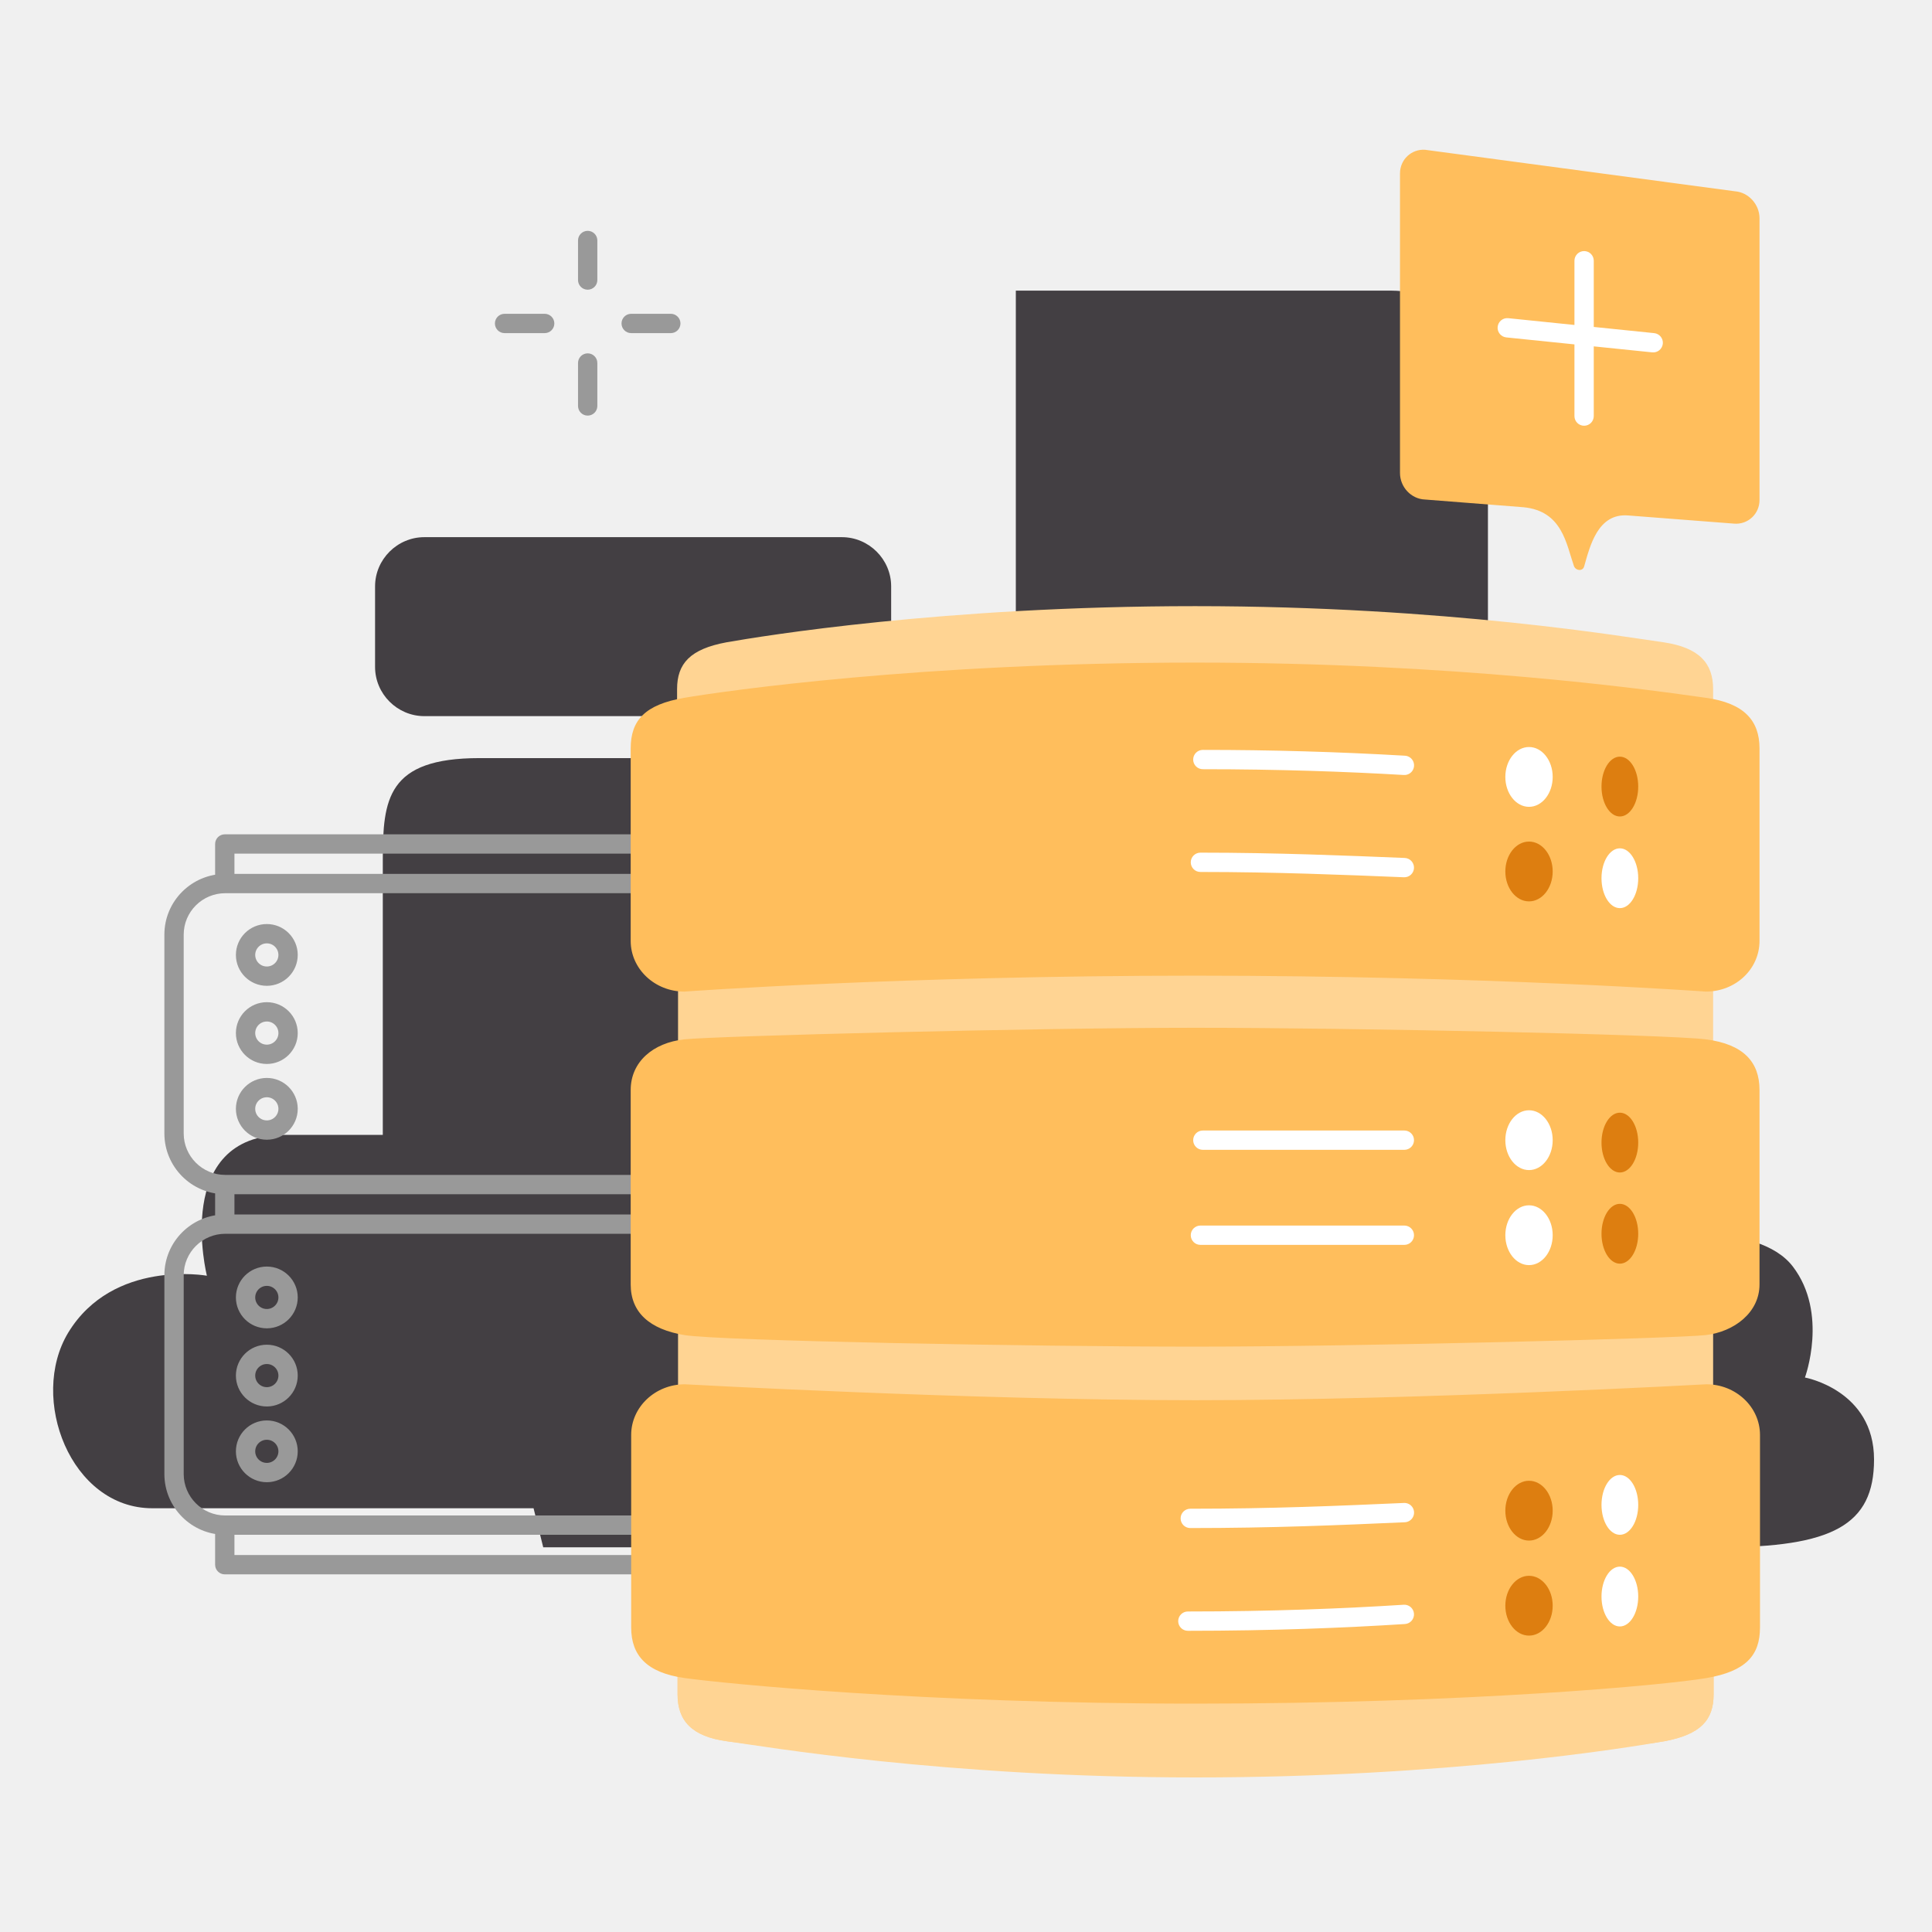
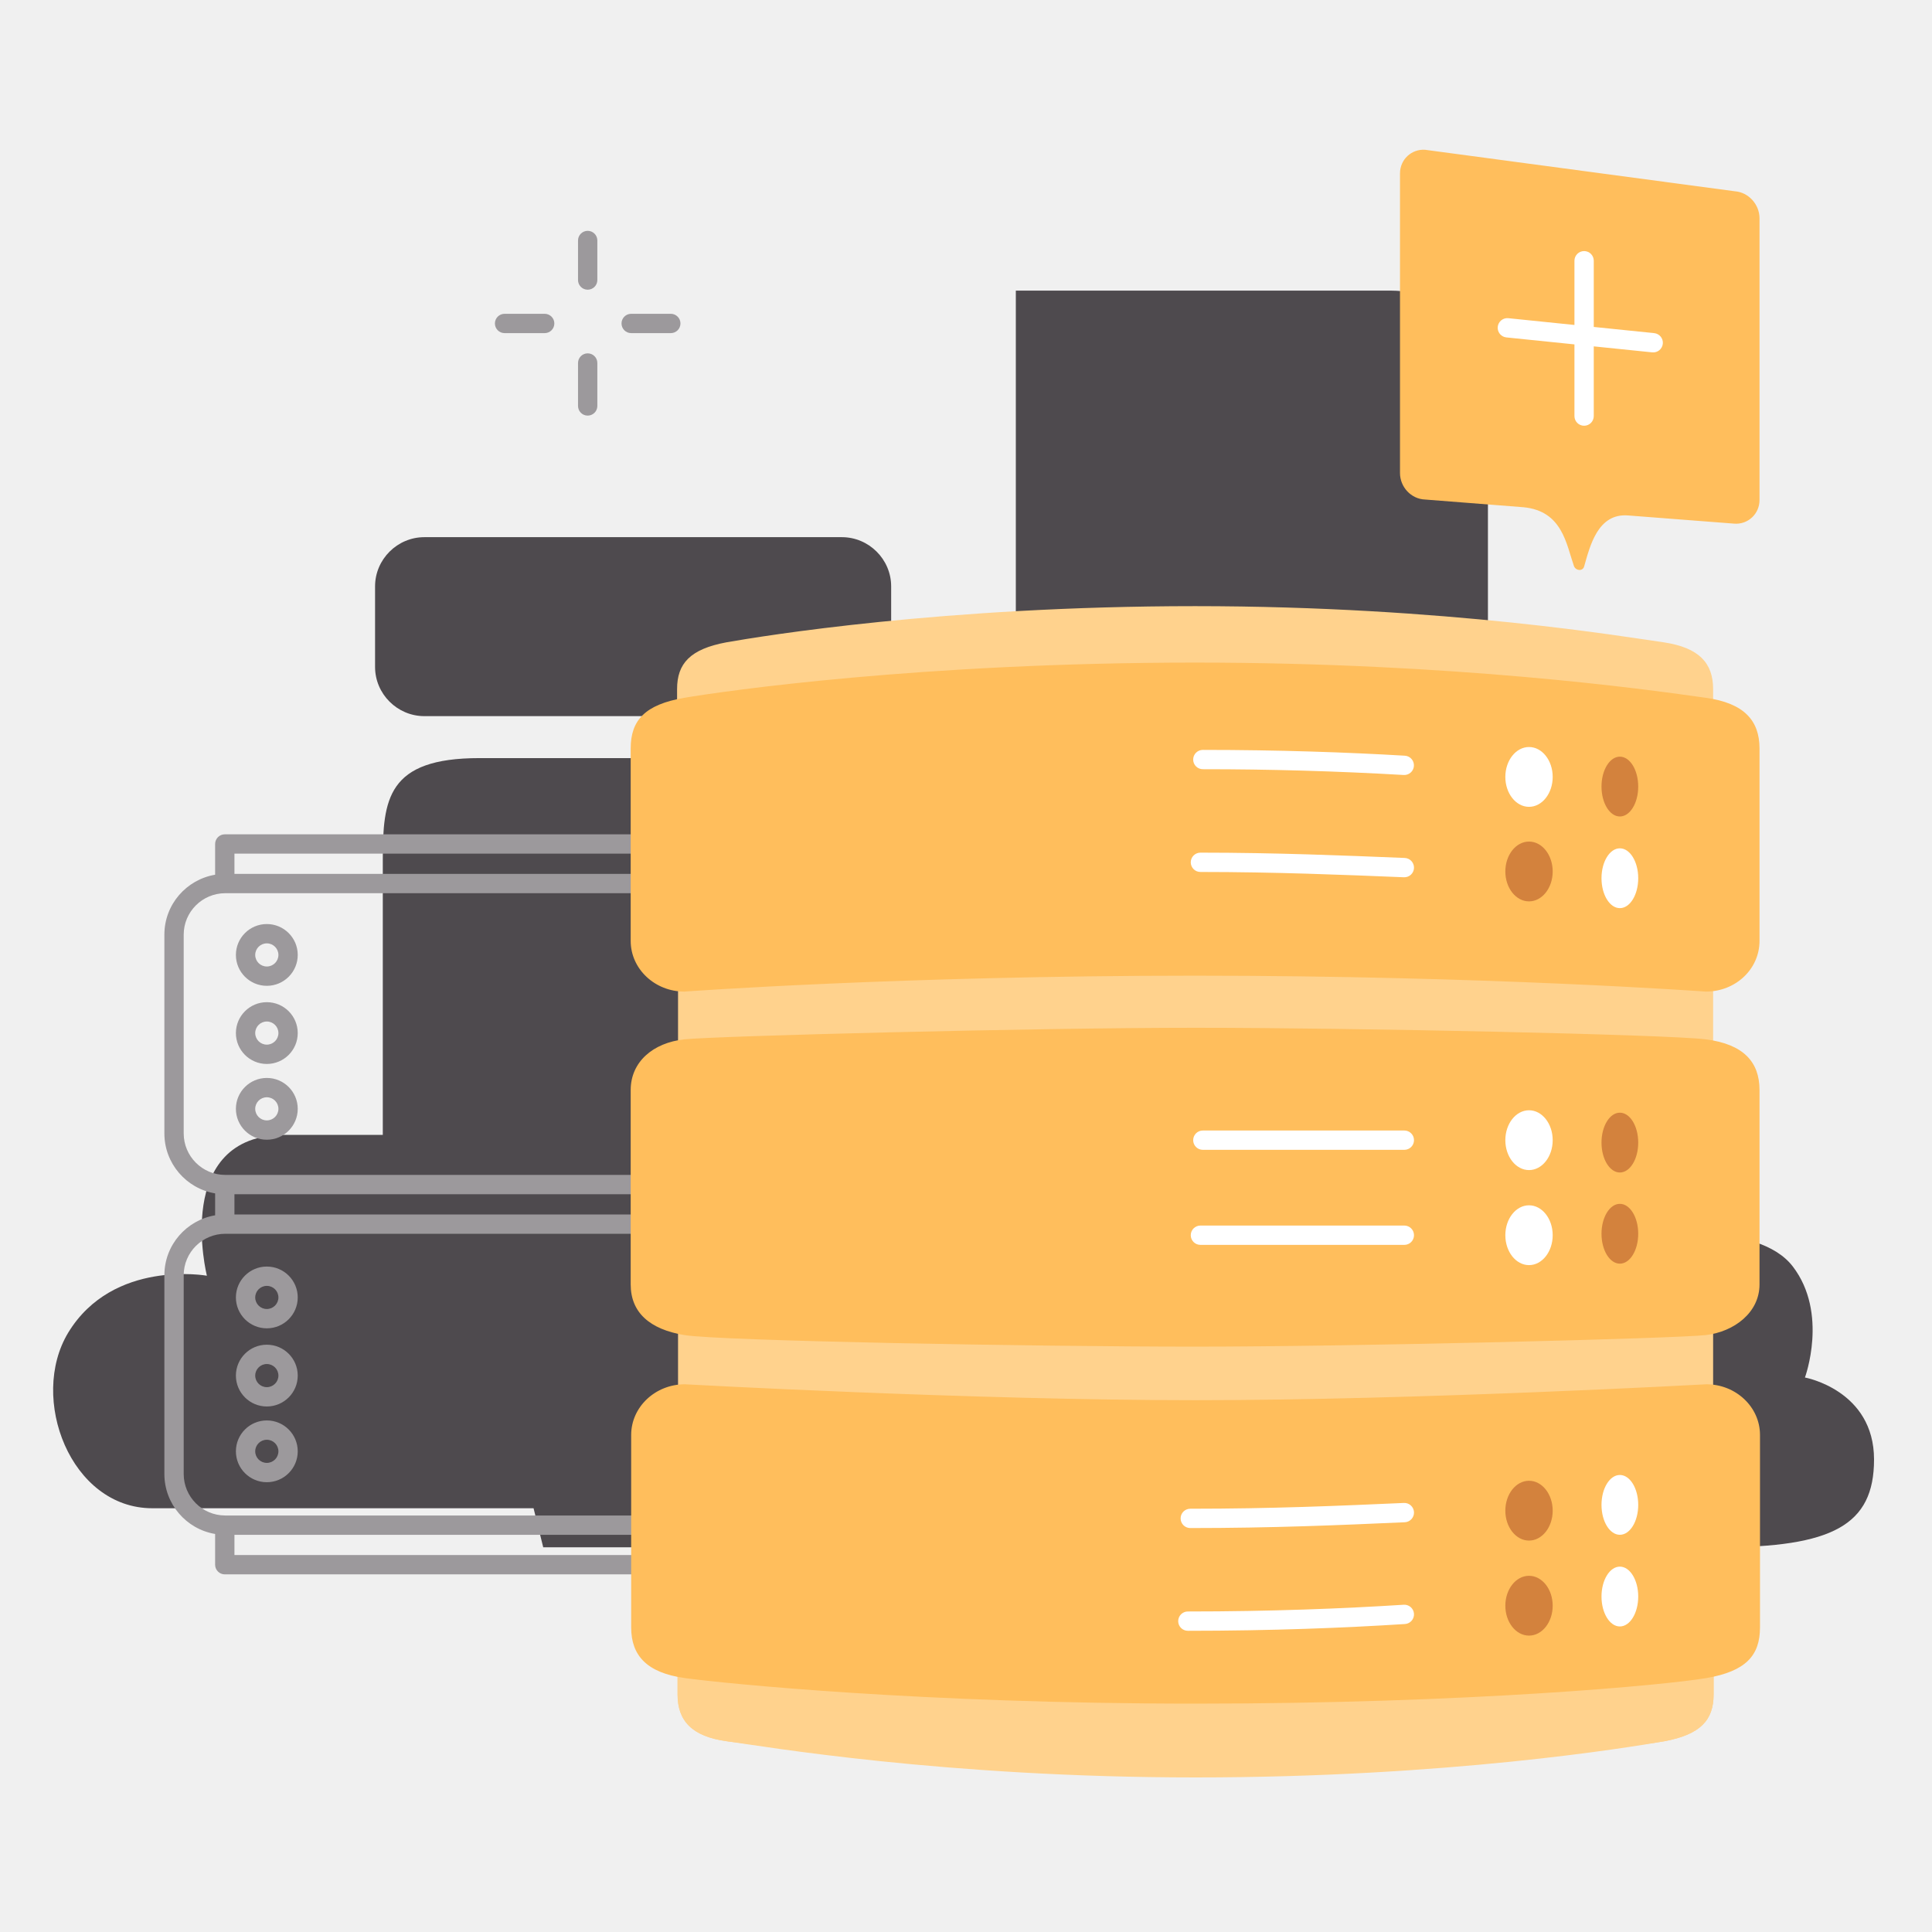
<svg xmlns="http://www.w3.org/2000/svg" width="400" height="400" fill="none" viewBox="0 0 400 400">
-   <path fill="#433F43" d="M174.299 148.269h-86.44c-5.603 0-10.205-4.594-10.205-10.188v-16.679c0-5.593 4.602-10.188 10.204-10.188H174.3c5.603 0 10.205 4.595 10.205 10.188v16.679c0 5.594-4.602 10.188-10.205 10.188" />
-   <path fill="#433F43" d="M110.469 312.267H31.531c-16.908 0-25.612-22.773-17.408-36.356 9.305-15.281 28.714-11.786 28.714-11.786s-7.304-29.164 16.107-29.164h20.31v-56.93c0-12.585.9-21.074 20.01-21.074h111.052V60.175h77.837c11.005 0 19.909 9.688 19.909 21.574v67.417h19.109a13.65 13.65 0 0 1 13.707 13.683v93.086s22.911-3.395 30.314 6.293c7.404 9.688 2.501 22.972 2.501 22.972S388 287.796 388 302.179c0 13.583-8.604 18.178-32.115 18.178H112.47z" />
-   <path fill="#999" d="M189.206 243.252a2 2 0 1 0 0 4zM44.538 253.343a2 2 0 1 0 4 0zm4-8.09a2 2 0 0 0-4 0zm138.667 8.09a2 2 0 0 0 4 0zm4-8.09a2 2 0 0 0-4 0zM46.538 174.738v-2a2 2 0 0 0-2 2zm142.668 0h2a2 2 0 0 0-2-2zm0 8.19v2a2 2 0 0 0 2-2zm-142.668 0h-2a2 2 0 0 0 2 2zm0 132.837v-2a2 2 0 0 0-2 2zm142.668 0h2a2 2 0 0 0-2-2zm0 8.19v2a2 2 0 0 0 2-2zm-142.668 0h-2a2 2 0 0 0 2 2zm142.668-10.19H46.639v4h142.567zm-142.567 0c-4.79 0-8.606-3.889-8.606-8.587h-4c0 6.889 5.589 12.587 12.606 12.587zm-8.606-8.587v-41.149h-4v41.149zm0-41.149c0-4.773 3.892-8.587 8.606-8.587v-4c-6.892 0-12.606 5.574-12.606 12.587zm8.606-8.587h142.567v-4H46.639zm142.567 0c4.789 0 8.605 3.889 8.605 8.587h4c0-6.889-5.589-12.587-12.605-12.587zm8.605 8.587v41.149h4v-41.149zm0 41.149c0 4.698-3.816 8.587-8.605 8.587v4c7.016 0 12.605-5.698 12.605-12.587zm-8.605-61.926H46.639v4h142.567zm-142.567 0c-4.79 0-8.606-3.89-8.606-8.587h-4c0 6.888 5.589 12.587 12.606 12.587zm-8.606-8.587v-41.15h-4v41.15zm0-41.15c0-4.773 3.892-8.587 8.606-8.587v-4c-6.892 0-12.606 5.574-12.606 12.587zm8.606-8.587h142.567v-4H46.639zm142.567 0c4.789 0 8.605 3.89 8.605 8.587h4c0-6.888-5.589-12.587-12.605-12.587zm8.605 8.587v41.15h4v-41.15zm0 41.15c0 4.697-3.816 8.587-8.605 8.587v4c7.016 0 12.605-5.699 12.605-12.587zM48.538 253.343v-8.09h-4v8.09zm-4-8.09v8.09h4v-8.09zm146.667 8.09v-8.09h-4v8.09zm-4-8.09v8.09h4v-8.09zM46.538 176.738h142.668v-4H46.538zm140.668-2v8.19h4v-8.19zm2 6.19H46.538v4h142.668zm-140.668 2v-8.19h-4v8.19zm-2 134.837h142.668v-4H46.538zm140.668-2v8.19h4v-8.19zm2 6.19H46.538v4h142.668zm-140.668 2v-8.19h-4v8.19z" />
-   <path stroke="#999" stroke-linecap="round" stroke-linejoin="round" stroke-width="4" d="M55.242 202.103a4.4 4.4 0 0 0 4.402-4.394 4.4 4.4 0 0 0-4.402-4.395 4.4 4.4 0 0 0-4.402 4.395 4.4 4.4 0 0 0 4.402 4.394m0 16.179a4.4 4.4 0 0 0 4.402-4.395 4.4 4.4 0 0 0-4.402-4.395 4.4 4.4 0 0 0-4.402 4.395 4.4 4.4 0 0 0 4.402 4.395m0 15.684a4.4 4.4 0 0 0 4.402-4.395 4.4 4.4 0 0 0-4.402-4.395 4.4 4.4 0 0 0-4.402 4.395 4.4 4.4 0 0 0 4.402 4.395m0 39.05a4.4 4.4 0 0 0 4.402-4.394 4.4 4.4 0 0 0-4.402-4.395 4.4 4.4 0 0 0-4.402 4.395 4.4 4.4 0 0 0 4.402 4.394m0 16.18a4.4 4.4 0 0 0 4.402-4.394 4.4 4.4 0 0 0-4.402-4.395 4.4 4.4 0 0 0-4.402 4.395 4.4 4.4 0 0 0 4.402 4.394m0 15.68a4.4 4.4 0 0 0 4.402-4.395 4.4 4.4 0 0 0-4.402-4.394 4.4 4.4 0 0 0-4.402 4.394 4.4 4.4 0 0 0 4.402 4.395" clip-rule="evenodd" />
-   <path fill="#FFD493" d="M344.479 188.919s-41.82-2.996-97.046-2.996c-55.826 0-97.046 2.996-97.046 2.996-5.603 0-10.205-4.294-10.205-9.688v-36.555c0-5.294 2.702-8.29 10.205-9.688 7.404-1.299 45.021-7.491 97.046-7.491s89.742 6.492 97.046 7.491c7.303 1.098 10.205 4.295 10.205 9.688v36.555c0 5.394-4.502 9.688-10.205 9.688M150.488 304.578s41.819 2.996 97.045 2.996c55.827 0 97.046-2.996 97.046-2.996 5.603 0 10.205 4.294 10.205 9.688v36.555c0 5.294-2.701 8.29-10.205 9.688-7.403 1.299-45.021 7.491-97.046 7.491-52.024 0-89.742-6.492-97.045-7.491-7.304-.999-10.205-4.294-10.205-9.688v-36.555c.1-5.394 4.602-9.688 10.205-9.688" />
-   <path fill="#FFD493" d="M150.488 304.578s41.819 2.996 97.045 2.996c55.827 0 97.046-2.996 97.046-2.996 5.603 0 10.205 4.294 10.205 9.688v36.555c0 5.294-2.701 8.29-10.205 9.688-7.403 1.299-45.021 5.494-97.046 5.494-52.024 0-89.742-4.495-97.045-5.494-7.304-.999-10.205-4.294-10.205-9.688v-36.555c.1-5.394 4.602-9.688 10.205-9.688" />
-   <path fill="#FFD493" d="M140.383 179.231h214.301v140.628H140.383z" />
+   <path fill="#4E4A4E" d="M174.299 148.269h-86.44c-5.603 0-10.206-4.594-10.206-10.187v-16.68c0-5.593 4.602-10.187 10.205-10.187H174.3c5.603 0 10.205 4.594 10.205 10.187v16.68c0 5.593-4.602 10.187-10.205 10.187" />
+   <path fill="#4E4A4E" d="M110.469 312.266H31.531c-16.908 0-25.612-22.772-17.408-36.355 9.305-15.282 28.714-11.786 28.714-11.786s-7.304-29.164 16.107-29.164h20.31v-56.93c0-12.585.9-21.075 20.01-21.075h111.052V60.175h77.837c11.005 0 19.909 9.688 19.909 21.573v67.418h19.109a13.65 13.65 0 0 1 13.707 13.683v93.086s22.911-3.396 30.314 6.292c7.404 9.689 2.501 22.972 2.501 22.972S388 287.796 388 302.178c0 13.584-8.604 18.178-32.115 18.178H112.47z" />
+   <path fill="#9C999C" fill-rule="evenodd" d="M44.538 174.738a2 2 0 0 1 2-2h142.668a2 2 0 0 1 2 2v6.347c6.049.961 10.605 6.211 10.605 12.43v41.15c0 6.22-4.557 11.469-10.606 12.43v4.504c6.049.961 10.606 6.21 10.606 12.43v41.15c0 6.219-4.556 11.469-10.605 12.43v6.347a2 2 0 0 1-2 2H46.538a2 2 0 0 1-2-2v-6.364c-6-1.002-10.505-6.228-10.505-12.413v-41.15c0-6.286 4.59-11.416 10.505-12.412v-4.539c-6-1.002-10.505-6.228-10.505-12.413v-41.15c0-6.286 4.59-11.416 10.505-12.412zm4 6.19h138.668v-4.19H48.538m-1.918 8.19c-4.705.01-8.587 3.821-8.587 8.587v41.15c0 4.697 3.816 8.587 8.605 8.587h142.568c4.789 0 8.605-3.89 8.605-8.587v-41.15c0-4.697-3.816-8.587-8.605-8.587zm1.918 62.324v4.19h138.667v-4.19zm-1.943 66.514h142.611c4.789 0 8.605-3.89 8.605-8.587v-41.15c0-4.697-3.816-8.587-8.605-8.587H46.638c-4.713 0-8.605 3.814-8.605 8.587v41.15c0 4.683 3.793 8.563 8.562 8.587m140.611 4H48.538v4.19h138.668z" clip-rule="evenodd" />
+   <path fill="#9C999C" fill-rule="evenodd" d="M48.84 197.708a6.4 6.4 0 0 1 6.402-6.395 6.4 6.4 0 0 1 6.402 6.395 6.4 6.4 0 0 1-6.402 6.395 6.4 6.4 0 0 1-6.402-6.395m6.402-2.395a2.4 2.4 0 0 0-2.402 2.395 2.4 2.4 0 0 0 2.402 2.395 2.4 2.4 0 0 0 2.402-2.395 2.4 2.4 0 0 0-2.402-2.395m-6.402 18.574a6.4 6.4 0 0 1 6.402-6.395 6.4 6.4 0 0 1 6.402 6.395 6.4 6.4 0 0 1-6.402 6.394 6.4 6.4 0 0 1-6.402-6.394m6.402-2.395a2.4 2.4 0 0 0-2.402 2.395 2.4 2.4 0 0 0 2.402 2.394 2.4 2.4 0 0 0 2.402-2.394 2.4 2.4 0 0 0-2.402-2.395m-6.402 18.079a6.4 6.4 0 0 1 6.402-6.394 6.4 6.4 0 0 1 6.402 6.394 6.4 6.4 0 0 1-6.402 6.395 6.4 6.4 0 0 1-6.402-6.395m6.402-2.394a2.4 2.4 0 0 0-2.402 2.394 2.4 2.4 0 0 0 2.402 2.395 2.4 2.4 0 0 0 2.402-2.395 2.4 2.4 0 0 0-2.402-2.394m-6.402 41.445a6.4 6.4 0 0 1 6.402-6.395 6.4 6.4 0 0 1 6.402 6.395 6.4 6.4 0 0 1-6.402 6.394 6.4 6.4 0 0 1-6.402-6.394m6.402-2.395a2.4 2.4 0 0 0-2.402 2.395 2.4 2.4 0 0 0 2.402 2.394 2.4 2.4 0 0 0 2.402-2.394 2.4 2.4 0 0 0-2.402-2.395m-6.402 18.575a6.4 6.4 0 0 1 6.402-6.395 6.4 6.4 0 0 1 6.402 6.395 6.4 6.4 0 0 1-6.402 6.394 6.4 6.4 0 0 1-6.402-6.394m6.402-2.395a2.4 2.4 0 0 0-2.402 2.395 2.4 2.4 0 0 0 2.402 2.394 2.4 2.4 0 0 0 2.402-2.394 2.4 2.4 0 0 0-2.402-2.395m-6.402 18.074a6.4 6.4 0 0 1 6.402-6.395 6.4 6.4 0 0 1 6.402 6.395 6.4 6.4 0 0 1-6.402 6.395 6.4 6.4 0 0 1-6.402-6.395m6.402-2.395a2.4 2.4 0 0 0-2.402 2.395 2.4 2.4 0 0 0 2.402 2.395 2.4 2.4 0 0 0 2.402-2.395 2.4 2.4 0 0 0-2.402-2.395" clip-rule="evenodd" />
+   <path fill="#FFD28D" d="M344.479 188.919s-41.82-2.996-97.046-2.996c-55.827 0-97.046 2.996-97.046 2.996-5.603 0-10.205-4.294-10.205-9.688v-36.555c0-5.293 2.701-8.29 10.205-9.688 7.403-1.299 45.021-7.491 97.046-7.491 52.024 0 89.742 6.492 97.046 7.491 7.303 1.099 10.205 4.295 10.205 9.688v36.555c0 5.394-4.503 9.688-10.205 9.688M150.488 304.578s41.819 2.996 97.045 2.996c55.827 0 97.046-2.996 97.046-2.996 5.603 0 10.205 4.294 10.205 9.688v36.555c0 5.294-2.701 8.29-10.205 9.688-7.403 1.299-45.021 7.491-97.046 7.491-52.024 0-89.742-6.492-97.045-7.491-7.304-.999-10.205-4.295-10.205-9.688v-36.555c.1-5.394 4.602-9.688 10.205-9.688" />
+   <path fill="#FFD28D" d="M150.488 304.578s41.819 2.996 97.045 2.996c55.827 0 97.046-2.996 97.046-2.996 5.603 0 10.205 4.294 10.205 9.688v36.555c0 5.294-2.701 8.29-10.205 9.688-7.403 1.299-45.021 5.493-97.046 5.493-52.024 0-89.742-4.494-97.045-5.493-7.304-.999-10.205-4.295-10.205-9.688v-36.555c.1-5.394 4.602-9.688 10.205-9.688" />
+   <path fill="#FFD28D" d="M140.383 179.231h214.301v140.628H140.383z" />
  <path fill="#FFBE5C" fill-rule="evenodd" d="M353.183 205.299s-45.521-3.296-105.75-3.296c-60.828 0-105.75 3.296-105.75 3.296-6.103 0-11.105-4.694-11.105-10.487v-39.851c0-5.793 2.901-9.089 11.105-10.487 8.204-1.399 49.024-7.291 105.75-7.291 53.767 0 93.422 5.563 104.23 7.079l1.52.212c7.904 1.098 11.106 4.694 11.106 10.487v39.851c0 5.793-4.903 10.487-11.106 10.487m-211.4 81.302s59.728 3.296 105.75 3.296 105.75-3.296 105.75-3.296c6.103 0 11.105 4.694 11.105 10.487v39.852c0 5.792-2.901 9.088-11.105 10.487-8.104 1.398-49.023 5.293-105.75 5.293s-97.746-4.195-105.75-5.293c-7.904-1.099-11.105-4.695-11.105-10.487v-39.852c0-5.793 5.002-10.487 11.105-10.487m105.65-73.811c33.416 0 97.947 1.398 105.75 2.397 7.804.999 11.106 4.694 11.106 10.487v40.251c0 5.793-5.203 9.788-11.106 10.487-6.002.699-72.334 2.397-105.75 2.397s-98.546-1.198-105.75-2.397-11.105-4.694-11.105-10.487v-40.251c0-5.793 4.602-9.788 11.105-10.487s72.335-2.397 105.75-2.397" clip-rule="evenodd" />
-   <path fill="#fff" d="M316.566 261.93c2.708 0 4.902-2.773 4.902-6.193s-2.194-6.192-4.902-6.192c-2.707 0-4.902 2.772-4.902 6.192s2.195 6.193 4.902 6.193" />
-   <path fill="#DD7E10" d="M335.375 261.629c2.1 0 3.802-2.773 3.802-6.193s-1.702-6.192-3.802-6.192-3.801 2.772-3.801 6.192 1.702 6.193 3.801 6.193" />
-   <path fill="#fff" d="M316.566 242.254c2.708 0 4.902-2.772 4.902-6.192s-2.194-6.193-4.902-6.193c-2.707 0-4.902 2.773-4.902 6.193s2.195 6.192 4.902 6.192" />
-   <path fill="#DD7E10" d="M335.375 242.753c2.1 0 3.802-2.772 3.802-6.192s-1.702-6.192-3.802-6.192-3.801 2.772-3.801 6.192 1.702 6.192 3.801 6.192m-18.809 95.883c2.708 0 4.902-2.772 4.902-6.192s-2.194-6.193-4.902-6.193c-2.707 0-4.902 2.773-4.902 6.193s2.195 6.192 4.902 6.192" />
-   <path fill="#fff" d="M335.375 336.74c2.1 0 3.802-2.773 3.802-6.193s-1.702-6.192-3.802-6.192-3.801 2.772-3.801 6.192 1.702 6.193 3.801 6.193" />
-   <path fill="#DD7E10" d="M316.566 318.96c2.708 0 4.902-2.772 4.902-6.192s-2.194-6.193-4.902-6.193c-2.707 0-4.902 2.773-4.902 6.193s2.195 6.192 4.902 6.192" />
-   <path fill="#fff" d="M335.375 317.763c2.1 0 3.802-2.772 3.802-6.192s-1.702-6.193-3.802-6.193-3.801 2.773-3.801 6.193 1.702 6.192 3.801 6.192" />
-   <path fill="#DD7E10" d="M316.566 186.622c2.708 0 4.902-2.772 4.902-6.192s-2.194-6.193-4.902-6.193c-2.707 0-4.902 2.773-4.902 6.193s2.195 6.192 4.902 6.192" />
-   <path fill="#fff" d="M335.375 188.02c2.1 0 3.802-2.772 3.802-6.192s-1.702-6.192-3.802-6.192-3.801 2.772-3.801 6.192 1.702 6.192 3.801 6.192m-18.809-20.974c2.708 0 4.902-2.772 4.902-6.192s-2.194-6.193-4.902-6.193c-2.707 0-4.902 2.773-4.902 6.193s2.195 6.192 4.902 6.192" />
-   <path fill="#DD7E10" d="M335.375 169.044c2.1 0 3.802-2.773 3.802-6.193s-1.702-6.192-3.802-6.192-3.801 2.772-3.801 6.192 1.702 6.193 3.801 6.193" />
-   <path fill="#fff" d="M290.672 181.629a2 2 0 0 0 .163-3.997zm-42.138-5.097a2 2 0 1 0 0 4zm.5-21.274a2 2 0 0 0 0 4zm41.602 5.195a2 2 0 1 0 .235-3.993zm.119 77.607a2 2 0 0 0 0-4zm-41.72-4a2 2 0 0 0 0 4zm41.72 23.679a2 2 0 0 0 0-4zm-42.22-4a2 2 0 0 0 0 4zm-2.102 58.628a2 2 0 0 0 0 4zm44.409 2.8a2 2 0 1 0-.177-3.996zm.039 21.07a2 2 0 1 0-.255-3.992zm-44.948-2.597a2 2 0 1 0 0 4zm44.902-156.008c-12.202-.499-26.747-1.1-42.301-1.1v4c15.46 0 29.928.597 42.138 1.097zm-41.801-18.374c15.665 0 29.733.498 41.602 1.195l.235-3.993a718 718 0 0 0-41.837-1.202zm41.721 74.802h-41.72v4h41.72zm0 19.679h-42.22v4h42.22zm-44.322 62.628c16.956 0 30.901-.601 44.409-1.2l-.177-3.996c-13.505.599-27.372 1.196-44.232 1.196zm44.193 15.878c-12.467.797-27.631 1.395-44.693 1.395v4c17.154 0 32.404-.601 44.948-1.403z" />
-   <path fill="#999" d="M123.674 49.79a2 2 0 1 0-4 0zm-4 8.19a2 2 0 1 0 4 0zm4 17.177a2 2 0 1 0-4 0zm-4 8.89a2 2 0 0 0 4 0zm19.208-15.078a2 2 0 1 0 0-4zm-8.204-4a2 2 0 0 0 0 4zm-17.908 4a2 2 0 1 0 0-4zm-8.304-4a2 2 0 1 0 0 4zm15.208-15.18v8.19h4v-8.19zm0 25.368v8.89h4v-8.89zm19.208-10.188h-8.204v4h8.204zm-26.112 0h-8.304v4h8.304z" />
-   <path fill="#FFBE5C" d="m359.186 39.602-64.13-8.59c-2.801-.2-5.202 1.998-5.202 4.895V97.93c0 2.896 2.301 5.393 5.202 5.493l20.41 1.598c8.004.799 8.804 7.591 10.405 12.185.4.999 1.801 1.099 2.101.1 1.2-4.195 2.801-11.086 9.104-10.587l22.01 1.698c2.802.2 5.203-1.998 5.203-4.894V45.195c0-2.896-2.301-5.393-5.103-5.593" />
-   <path fill="#fff" d="M329.972 53.984a2 2 0 0 0-4 0zm-4 32.161a2 2 0 1 0 4 0zm-13.704-20.269a2 2 0 1 0-.408 3.98zm29.807 7.076a2 2 0 0 0 .407-3.98zm-16.103-18.968v32.161h4v-32.16zM311.86 69.856l30.215 3.096.407-3.98-30.214-3.096z" />
+   <path fill="#FFF" d="M316.566 261.93c2.708 0 4.902-2.773 4.902-6.193s-2.194-6.192-4.902-6.192c-2.707 0-4.902 2.772-4.902 6.192s2.195 6.193 4.902 6.193" />
+   <path fill="#D3823D" d="M335.376 261.629c2.099 0 3.801-2.772 3.801-6.192s-1.702-6.193-3.801-6.193-3.802 2.773-3.802 6.193 1.702 6.192 3.802 6.192" />
+   <path fill="#FFF" d="M316.566 242.254c2.708 0 4.902-2.772 4.902-6.192s-2.194-6.193-4.902-6.193c-2.707 0-4.902 2.773-4.902 6.193s2.195 6.192 4.902 6.192" />
+   <path fill="#D3823D" d="M335.376 242.754c2.099 0 3.801-2.772 3.801-6.192s-1.702-6.193-3.801-6.193-3.802 2.773-3.802 6.193 1.702 6.192 3.802 6.192m-18.81 95.882c2.708 0 4.902-2.772 4.902-6.192s-2.194-6.193-4.902-6.193c-2.707 0-4.902 2.773-4.902 6.193s2.195 6.192 4.902 6.192" />
+   <path fill="#FFF" d="M335.376 336.74c2.099 0 3.801-2.773 3.801-6.193s-1.702-6.192-3.801-6.192-3.802 2.772-3.802 6.192 1.702 6.193 3.802 6.193" />
+   <path fill="#D3823D" d="M316.566 318.96c2.708 0 4.902-2.772 4.902-6.192s-2.194-6.193-4.902-6.193c-2.707 0-4.902 2.773-4.902 6.193s2.195 6.192 4.902 6.192" />
+   <path fill="#FFF" d="M335.376 317.763c2.099 0 3.801-2.772 3.801-6.192s-1.702-6.193-3.801-6.193-3.802 2.773-3.802 6.193 1.702 6.192 3.802 6.192" />
+   <path fill="#D3823D" d="M316.566 186.622c2.708 0 4.902-2.772 4.902-6.192s-2.194-6.193-4.902-6.193c-2.707 0-4.902 2.773-4.902 6.193s2.195 6.192 4.902 6.192" />
+   <path fill="#FFF" d="M335.376 188.021c2.099 0 3.801-2.773 3.801-6.193s-1.702-6.192-3.801-6.192-3.802 2.772-3.802 6.192 1.702 6.193 3.802 6.193m-18.81-20.975c2.708 0 4.902-2.772 4.902-6.192s-2.194-6.193-4.902-6.193c-2.707 0-4.902 2.773-4.902 6.193s2.195 6.192 4.902 6.192" />
+   <path fill="#D3823D" d="M335.376 169.044c2.099 0 3.801-2.772 3.801-6.192s-1.702-6.193-3.801-6.193-3.802 2.773-3.802 6.193 1.702 6.192 3.802 6.192" />
+   <path fill="#FFF" fill-rule="evenodd" d="M247.034 157.258a2 2 0 0 1 2-2c15.749 0 29.895.501 41.837 1.202a2 2 0 0 1-.235 3.993 714 714 0 0 0-41.602-1.195 2 2 0 0 1-2-2m-.501 21.274a2 2 0 0 1 2-2c15.412 0 29.833.59 41.965 1.086l.337.014a2 2 0 1 1-.163 3.997l-.313-.013c-12.144-.497-26.497-1.084-41.826-1.084a2 2 0 0 1-2-2m.502 57.528a2 2 0 0 1 2-2h41.719a2 2 0 1 1 0 4h-41.719a2 2 0 0 1-2-2m-.501 19.679a2 2 0 0 1 2-2h42.22a2 2 0 1 1 0 4h-42.22a2 2 0 0 1-2-2m46.218 57.341a2 2 0 0 1-1.91 2.086c-13.508.6-27.453 1.201-44.409 1.201a2 2 0 1 1 0-4c16.859 0 30.727-.597 44.232-1.197a2 2 0 0 1 2.087 1.91m-.002 21.033a2 2 0 0 1-1.869 2.124c-12.544.801-27.794 1.402-44.948 1.402a2 2 0 1 1 0-4c17.062 0 32.226-.597 44.693-1.394a2 2 0 0 1 2.124 1.868" clip-rule="evenodd" />
+   <path fill="#9C999C" fill-rule="evenodd" d="M121.674 47.79a2 2 0 0 1 2 2v8.19a2 2 0 0 1-4 0v-8.19a2 2 0 0 1 2-2m-19.208 19.179a2 2 0 0 1 2-2h8.304a2 2 0 0 1 0 4h-8.304a2 2 0 0 1-2-2m26.212 0a2 2 0 0 1 2-2h8.204a2 2 0 1 1 0 4h-8.204a2 2 0 0 1-2-2m-7.004 6.188a2 2 0 0 1 2 2v8.89a2 2 0 1 1-4 0v-8.89a2 2 0 0 1 2-2" clip-rule="evenodd" />
+   <path fill="#FFBE5C" d="m359.186 39.602-64.13-8.59c-2.801-.2-5.202 1.998-5.202 4.895V97.93c0 2.896 2.301 5.393 5.202 5.493l20.41 1.598c8.003.799 8.804 7.591 10.405 12.185.4.999 1.8 1.099 2.101.1 1.2-4.195 2.801-11.086 9.104-10.587l22.01 1.698c2.802.2 5.203-1.998 5.203-4.894V45.195c0-2.896-2.301-5.393-5.103-5.593" />
+   <path fill="#FFF" d="M329.972 53.984a2 2 0 0 0-4 0zm-4 32.161a2 2 0 1 0 4 0zm-13.704-20.268a2 2 0 0 0-.408 3.979zm29.806 7.075a2 2 0 0 0 .408-3.98zm-16.102-18.968v32.161h4v-32.16zM311.86 69.856l30.214 3.096.408-3.98-30.214-3.095z" />
</svg>
